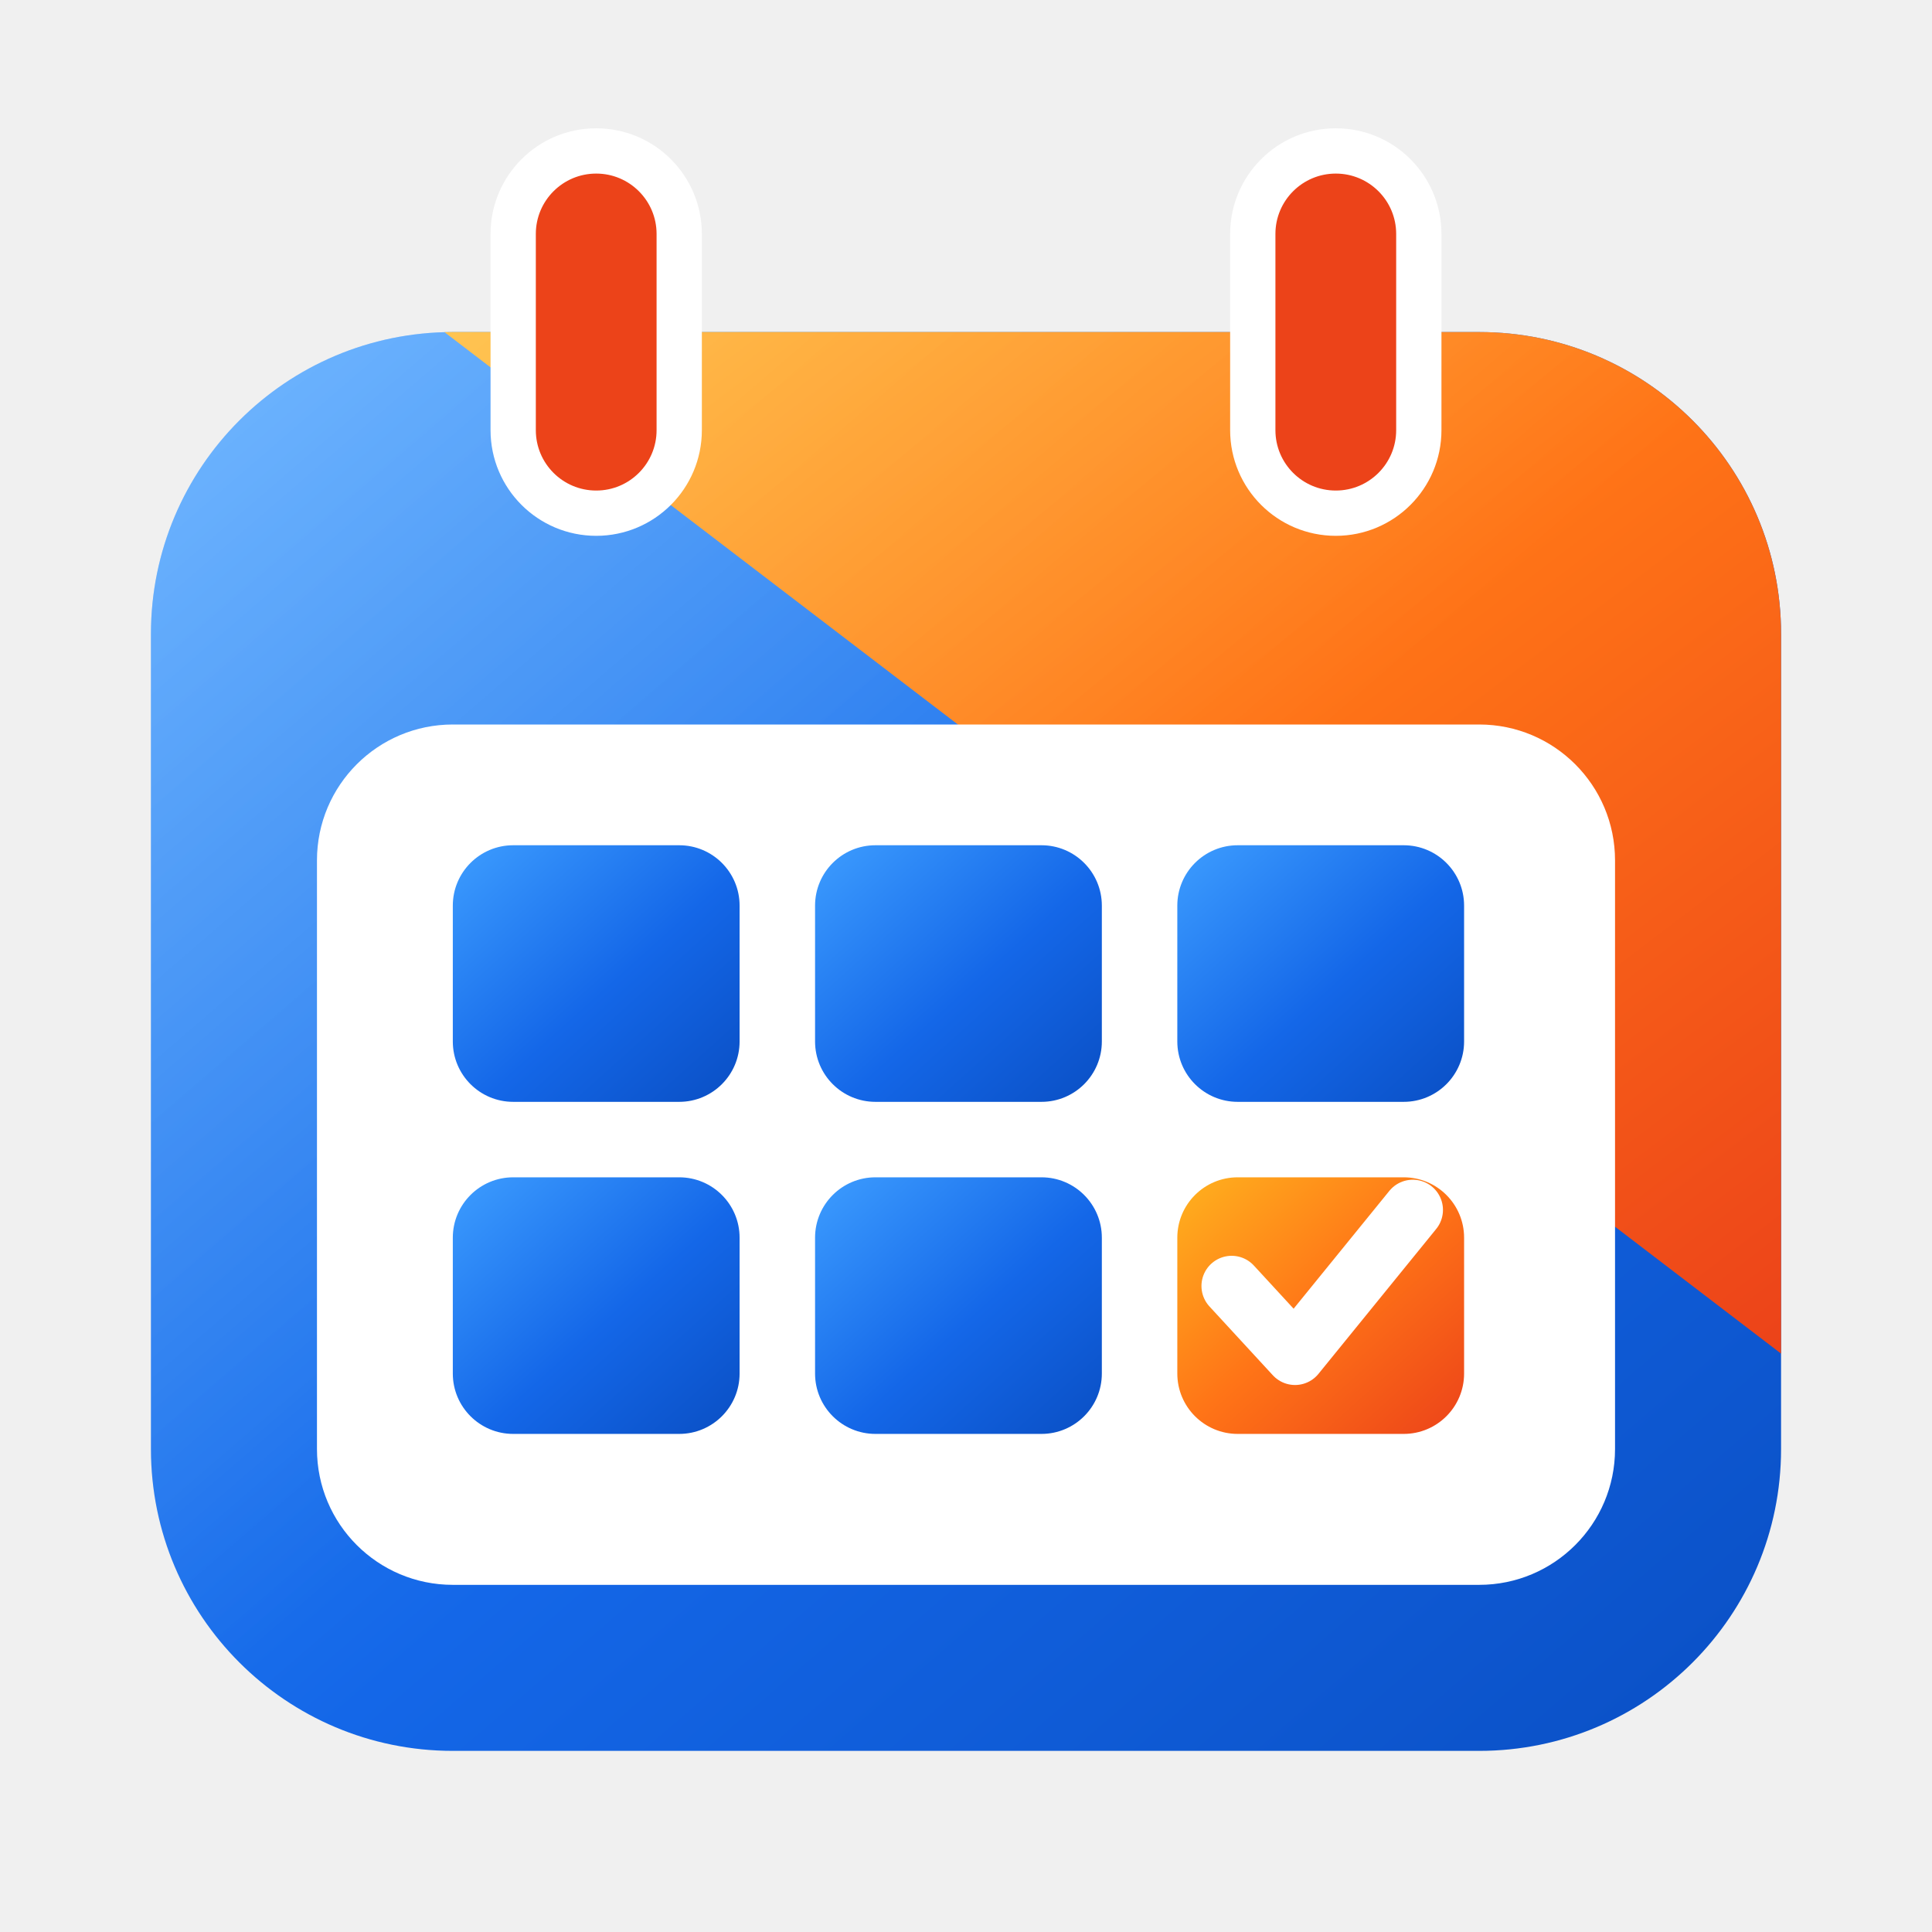
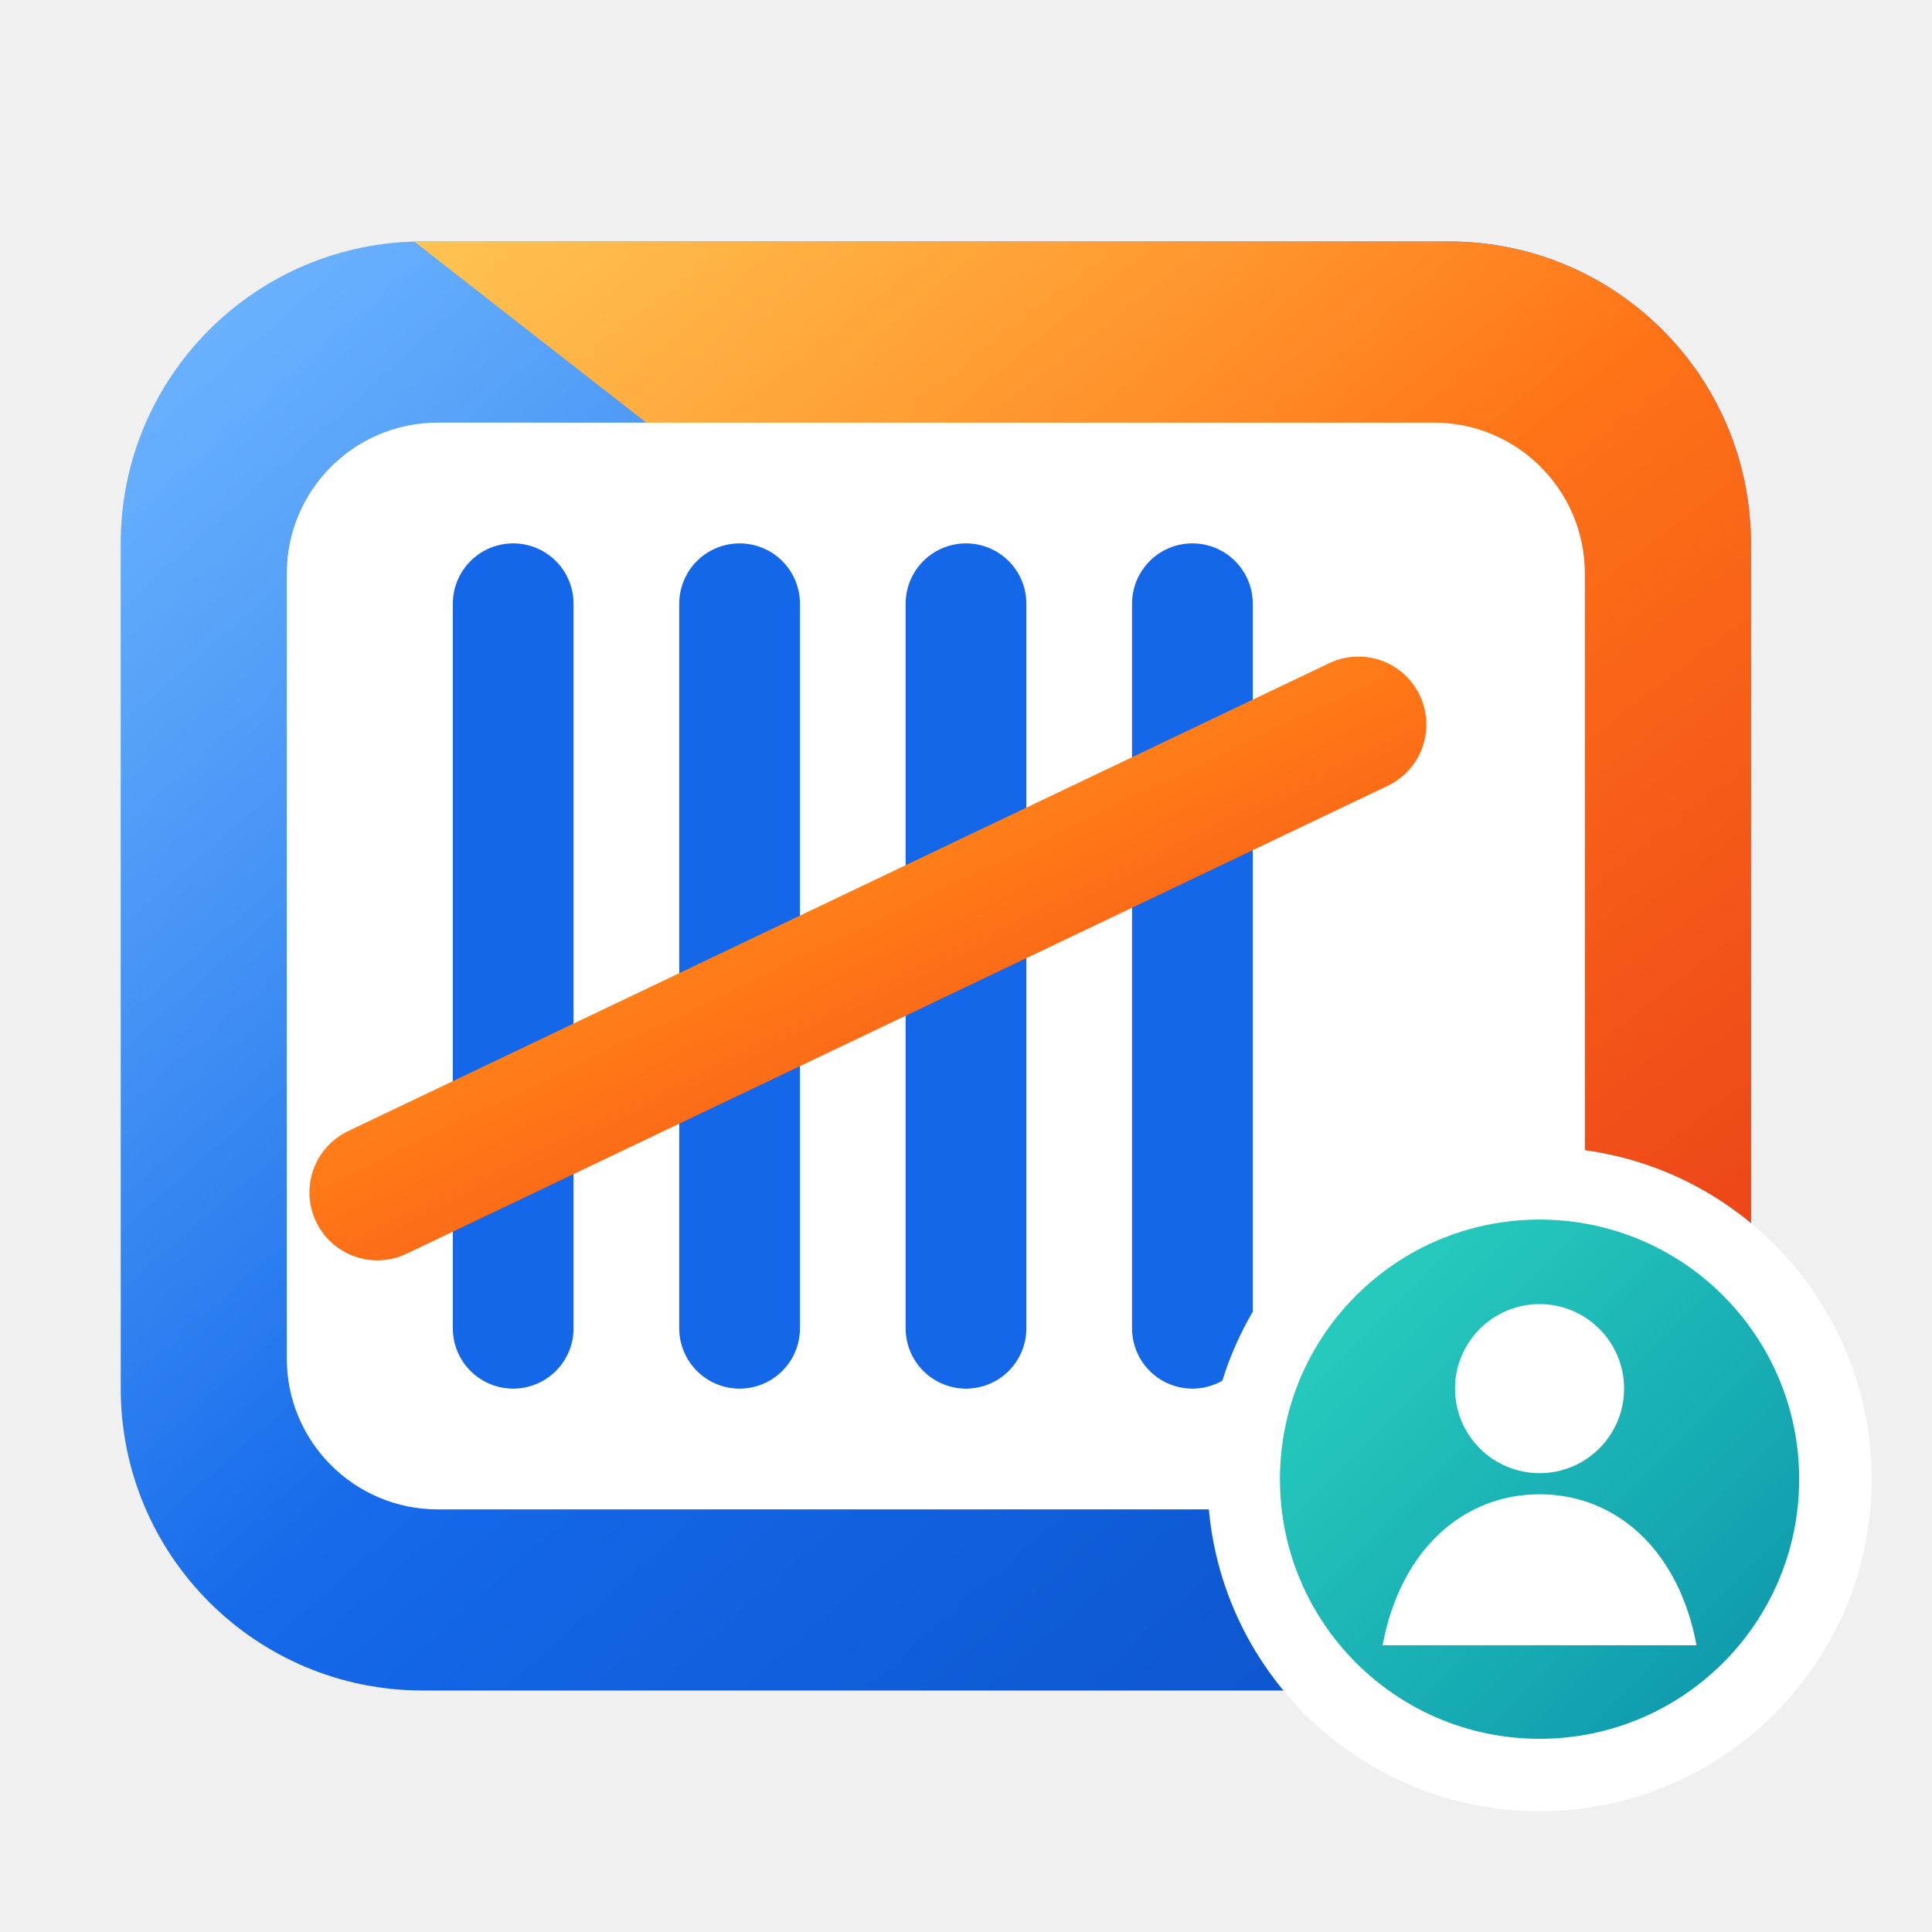
<svg xmlns="http://www.w3.org/2000/svg" viewBox="0 0 64 64" width="64" height="64">
  <defs>
    <linearGradient id="o" x1="0" y1="0" x2="1" y2="1">
      <stop offset="0" stop-color="#FFB21E" />
      <stop offset=".5" stop-color="#FF7417" />
      <stop offset="1" stop-color="#EC4319" />
    </linearGradient>
    <linearGradient id="b" x1="0" y1="0" x2="1" y2="1">
      <stop offset="0" stop-color="#3D9DFF" />
      <stop offset=".55" stop-color="#1467E8" />
      <stop offset="1" stop-color="#0A4FC4" />
    </linearGradient>
    <linearGradient id="t" x1="0" y1="0" x2="1" y2="1">
      <stop offset="0" stop-color="#2BD4C0" />
      <stop offset="1" stop-color="#0B93AB" />
    </linearGradient>
    <linearGradient id="shine" x1="0" y1="0" x2="1" y2="1">
      <stop offset="0" stop-color="#fff" stop-opacity=".28" />
      <stop offset=".5" stop-color="#fff" stop-opacity="0" />
    </linearGradient>
  </defs>
  <clipPath id="c">
-     <rect x="5" y="11" width="54" height="47" rx="10" />
+     <rect x="4" y="8" width="54" height="48" rx="10" />
  </clipPath>
  <g clip-path="url(#c)">
-     <rect x="5" y="11" width="54" height="47" fill="url(#b)" />
-     <path d="M14.72 11 H59 V44.84 Z" fill="url(#o)" />
-     <rect x="5" y="11" width="54" height="47" fill="url(#shine)" />
+     <rect x="4" y="8" width="54" height="48" fill="url(#b)" />
+     <path d="M13.72 8 H58 V42.56 Z" fill="url(#o)" />
+     <rect x="4" y="8" width="54" height="48" fill="url(#shine)" />
  </g>
-   <rect x="10.5" y="24" width="43" height="28.5" rx="4.5" fill="#fff" />
-   <rect class="a-cell" style="--i:0" x="15" y="28" width="9.5" height="8.5" rx="2" fill="url(#b)" />
-   <rect class="a-cell" style="--i:3" x="15" y="39" width="9.5" height="8.5" rx="2" fill="url(#b)" />
-   <rect class="a-cell" style="--i:1" x="27" y="28" width="9.5" height="8.5" rx="2" fill="url(#b)" />
-   <rect class="a-cell" style="--i:4" x="27" y="39" width="9.5" height="8.5" rx="2" fill="url(#b)" />
-   <rect class="a-cell" style="--i:2" x="39" y="28" width="9.5" height="8.5" rx="2" fill="url(#b)" />
-   <rect class="a-day" x="39" y="39" width="9.5" height="8.5" rx="2" fill="url(#o)" />
-   <path class="a-draw" style="--i:4" pathLength="1" d="M40.8 42.6 l2.1 2.28 l3.9 -4.8" fill="none" stroke="#fff" stroke-width="2" stroke-linecap="round" stroke-linejoin="round" />
-   <rect x="17" y="5" width="5.5" height="12" rx="2.75" fill="#EC4319" stroke="#fff" stroke-width="1.5" />
-   <rect x="41.5" y="5" width="5.5" height="12" rx="2.75" fill="#EC4319" stroke="#fff" stroke-width="1.5" />
+   <rect x="9.5" y="14" width="43" height="36" rx="5" fill="#fff" />
+   <path class="a-tally" style="--i:0" pathLength="1" d="M17 20V44" stroke="#1467E8" stroke-width="4" stroke-linecap="round" />
+   <path class="a-tally" style="--i:1" pathLength="1" d="M24.5 20V44" stroke="#1467E8" stroke-width="4" stroke-linecap="round" />
+   <path class="a-tally" style="--i:2" pathLength="1" d="M32 20V44" stroke="#1467E8" stroke-width="4" stroke-linecap="round" />
+   <path class="a-tally" style="--i:3" pathLength="1" d="M39.5 20V44" stroke="#1467E8" stroke-width="4" stroke-linecap="round" />
+   <path class="a-tally a-tally-strike" style="--i:4.4" pathLength="1" d="M12.5 39.5L45 24" stroke="url(#o)" stroke-width="4.5" stroke-linecap="round" />
+   <g class="a-pop">
+     <circle cx="51" cy="49" r="11" fill="#fff" />
+     <circle cx="51" cy="49" r="8.6" fill="url(#t)" />
+     <circle cx="51" cy="46" r="2.8" fill="#fff" />
+     <path d="M45.8 54.5c.6-3.2 2.7-5 5.2-5s4.6 1.8 5.2 5z" fill="#fff" />
+   </g>
</svg>
